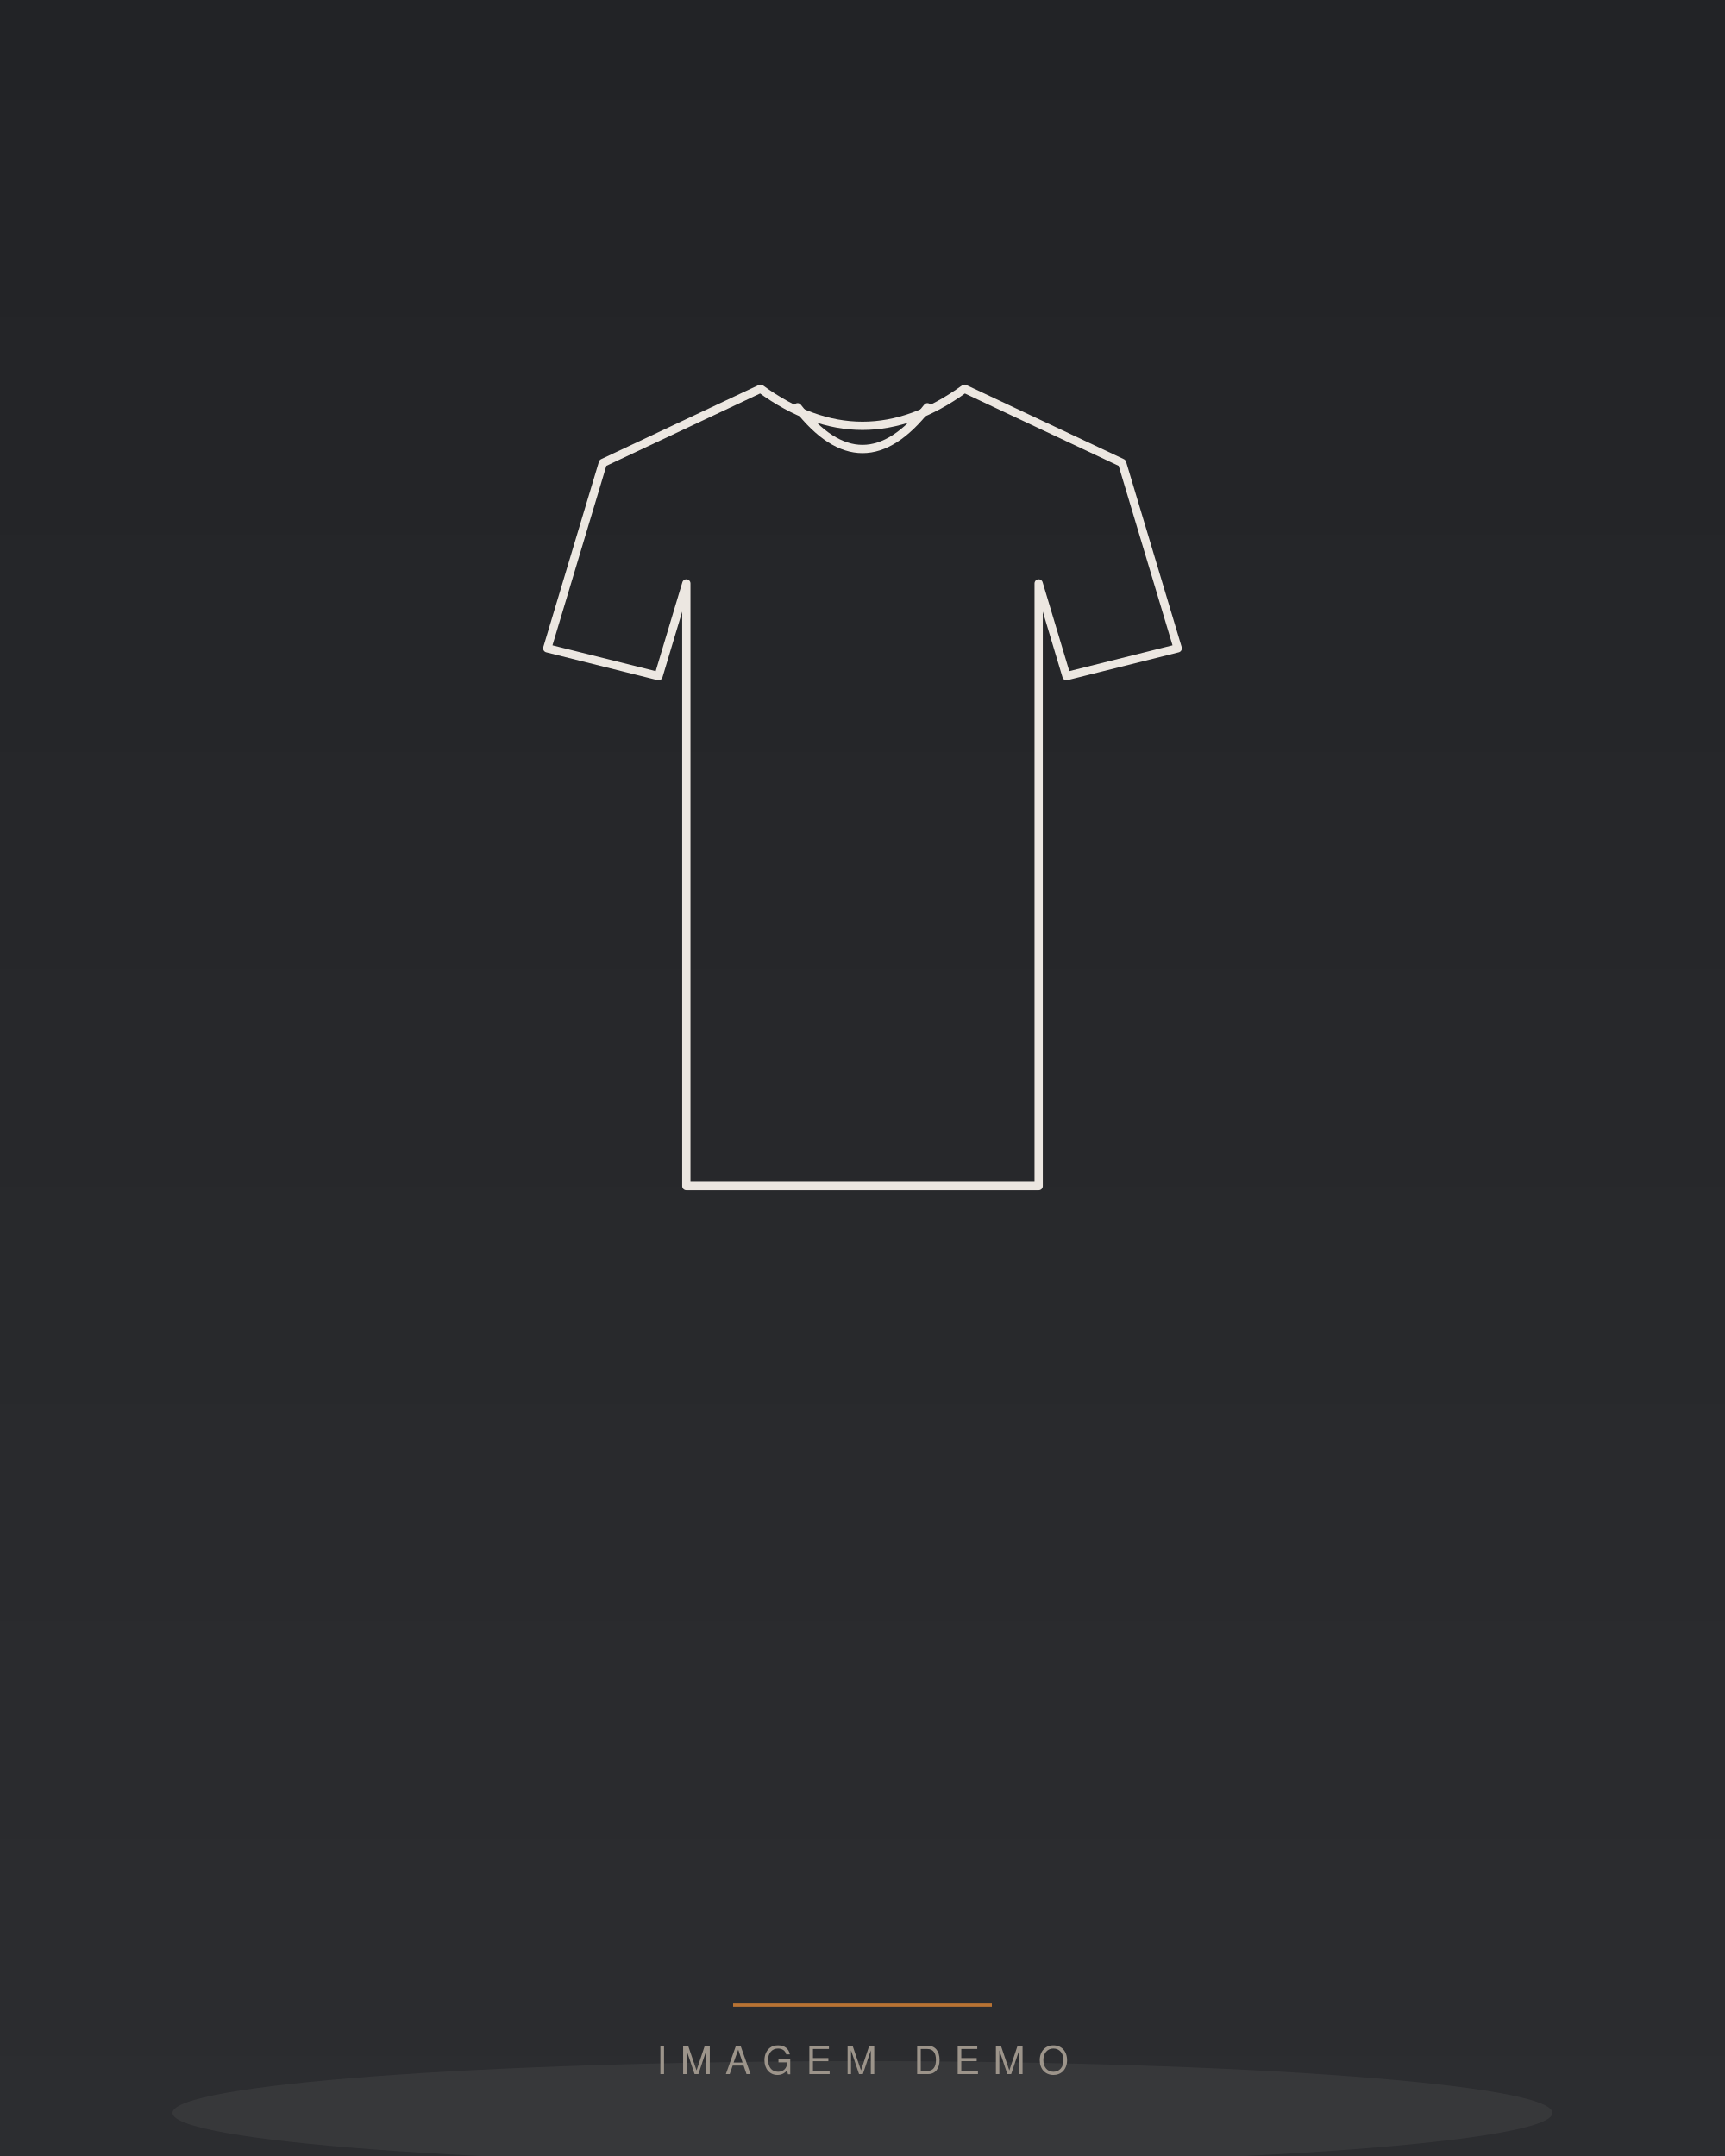
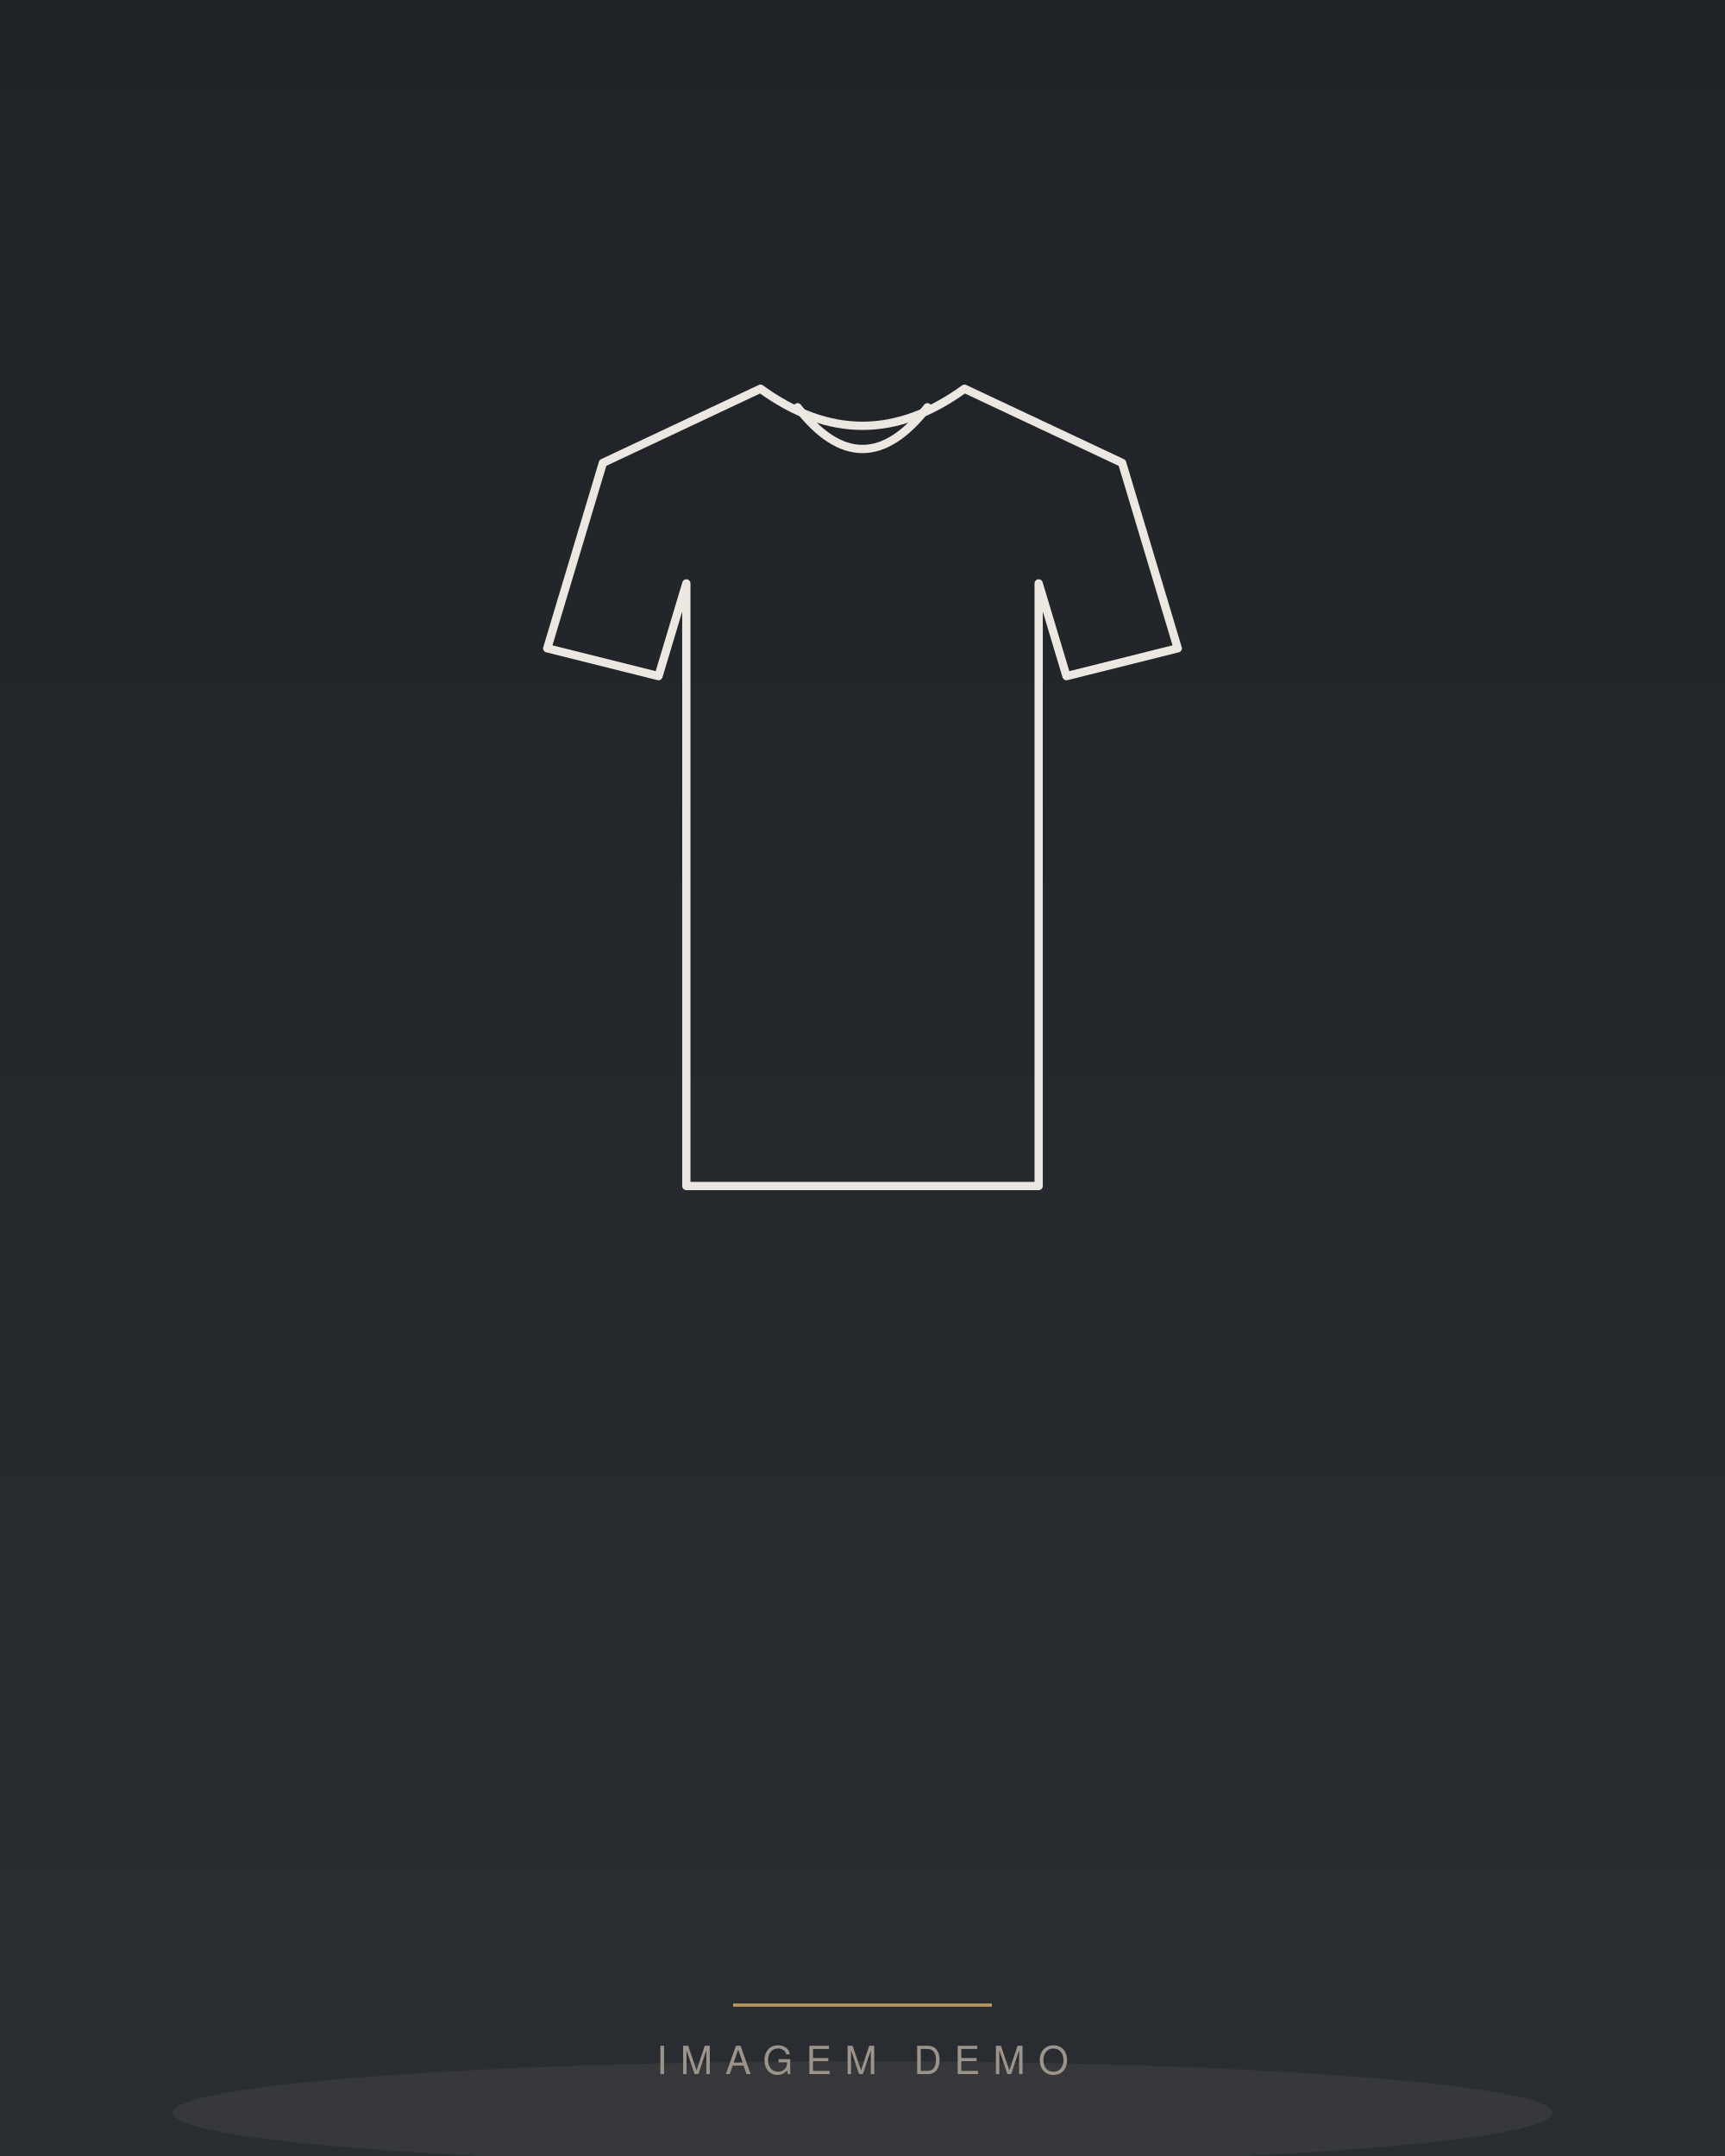
<svg xmlns="http://www.w3.org/2000/svg" viewBox="0 0 800 1000" width="800" height="1000">
  <defs>
    <linearGradient id="g" x1="0" y1="0" x2="0" y2="1">
-       <stop offset="0" stop-color="#222326" />
-       <stop offset="1" stop-color="#2C2D30" />
+       <stop offset="0" stop-color="#1F2226" />
+       <stop offset="1" stop-color="#2A2D32" />
    </linearGradient>
  </defs>
  <rect width="800" height="1000" fill="url(#g)" />
  <ellipse cx="400" cy="980" rx="320" ry="24" fill="#ECE7E1" opacity="0.06" />
  <g transform="translate(185 90) scale(2.15)" fill="none" stroke="#ECE7E1" stroke-width="1.786" stroke-linecap="round" stroke-linejoin="round">
    <path d="M78 42 Q100 58 122 42 L156 58 L168 98 L144 104 L138 84 L138 214 L62 214 L62 84 L56 104 L32 98 L44 58 Z" />
    <path d="M86 46 Q100 64 114 46" />
  </g>
-   <line x1="340" y1="930" x2="460" y2="930" stroke="#B87333" stroke-width="1.5" />
+   <line x1="340" y1="930" x2="460" y2="930" stroke="#B8955C" stroke-width="1.5" />
  <text x="400" y="962" text-anchor="middle" font-family="Helvetica, Arial, sans-serif" font-size="18" letter-spacing="6" fill="#9C948A">IMAGEM DEMO</text>
</svg>
